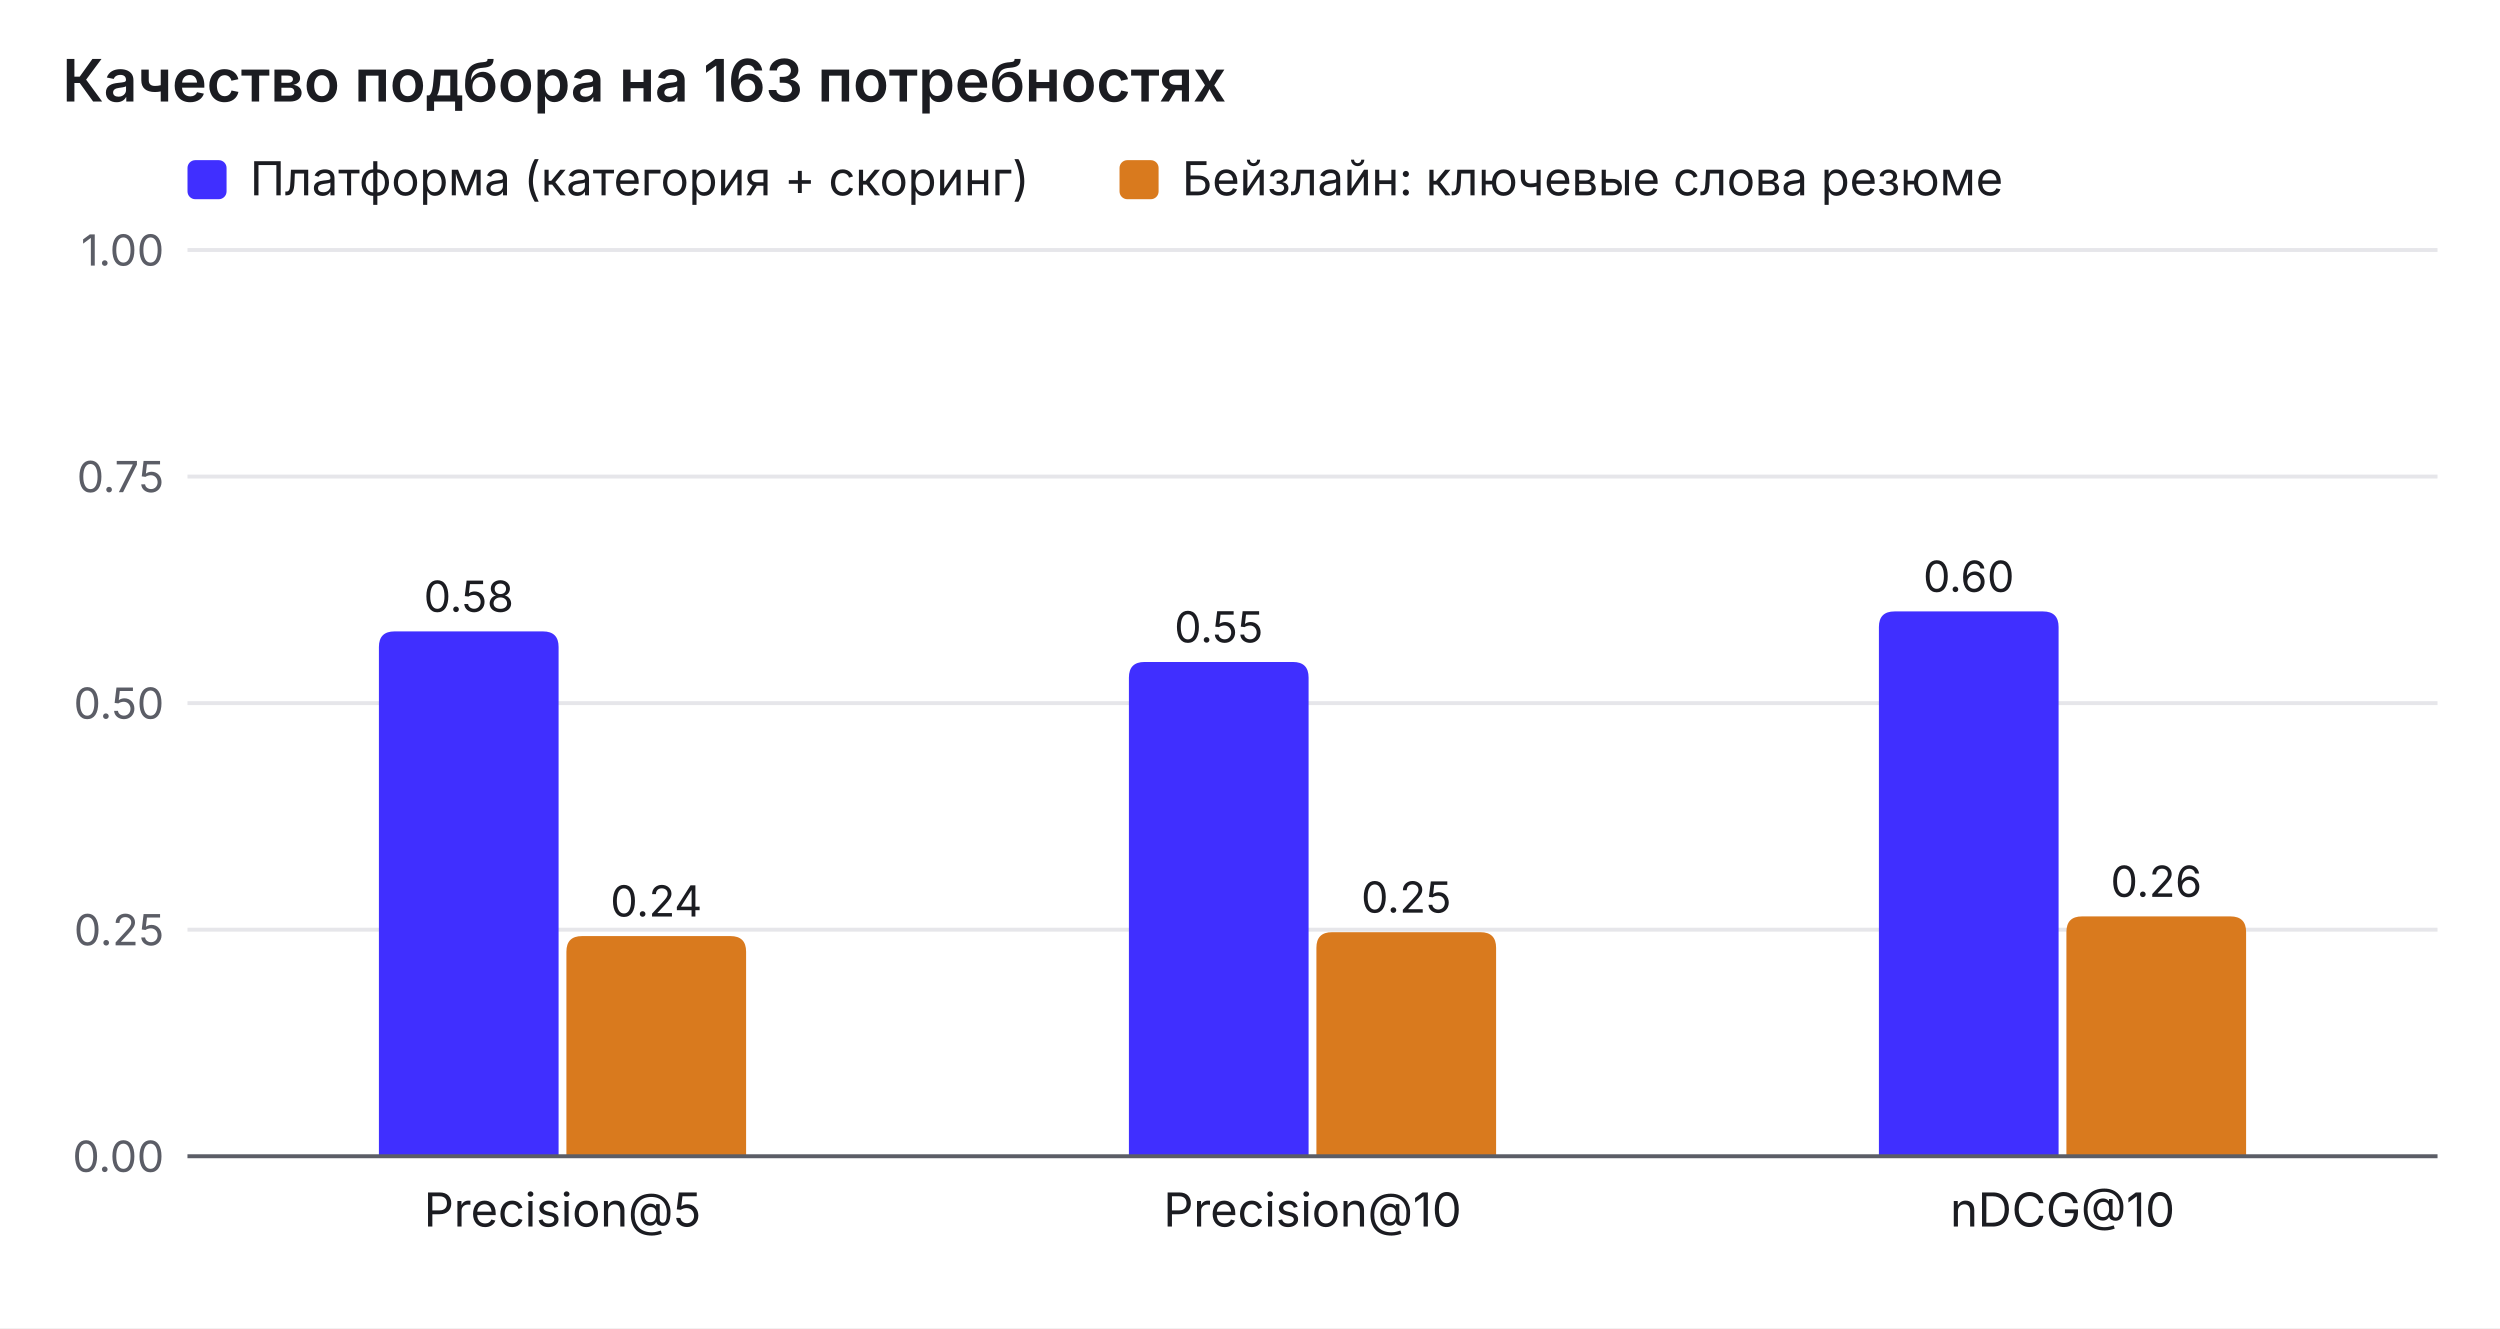
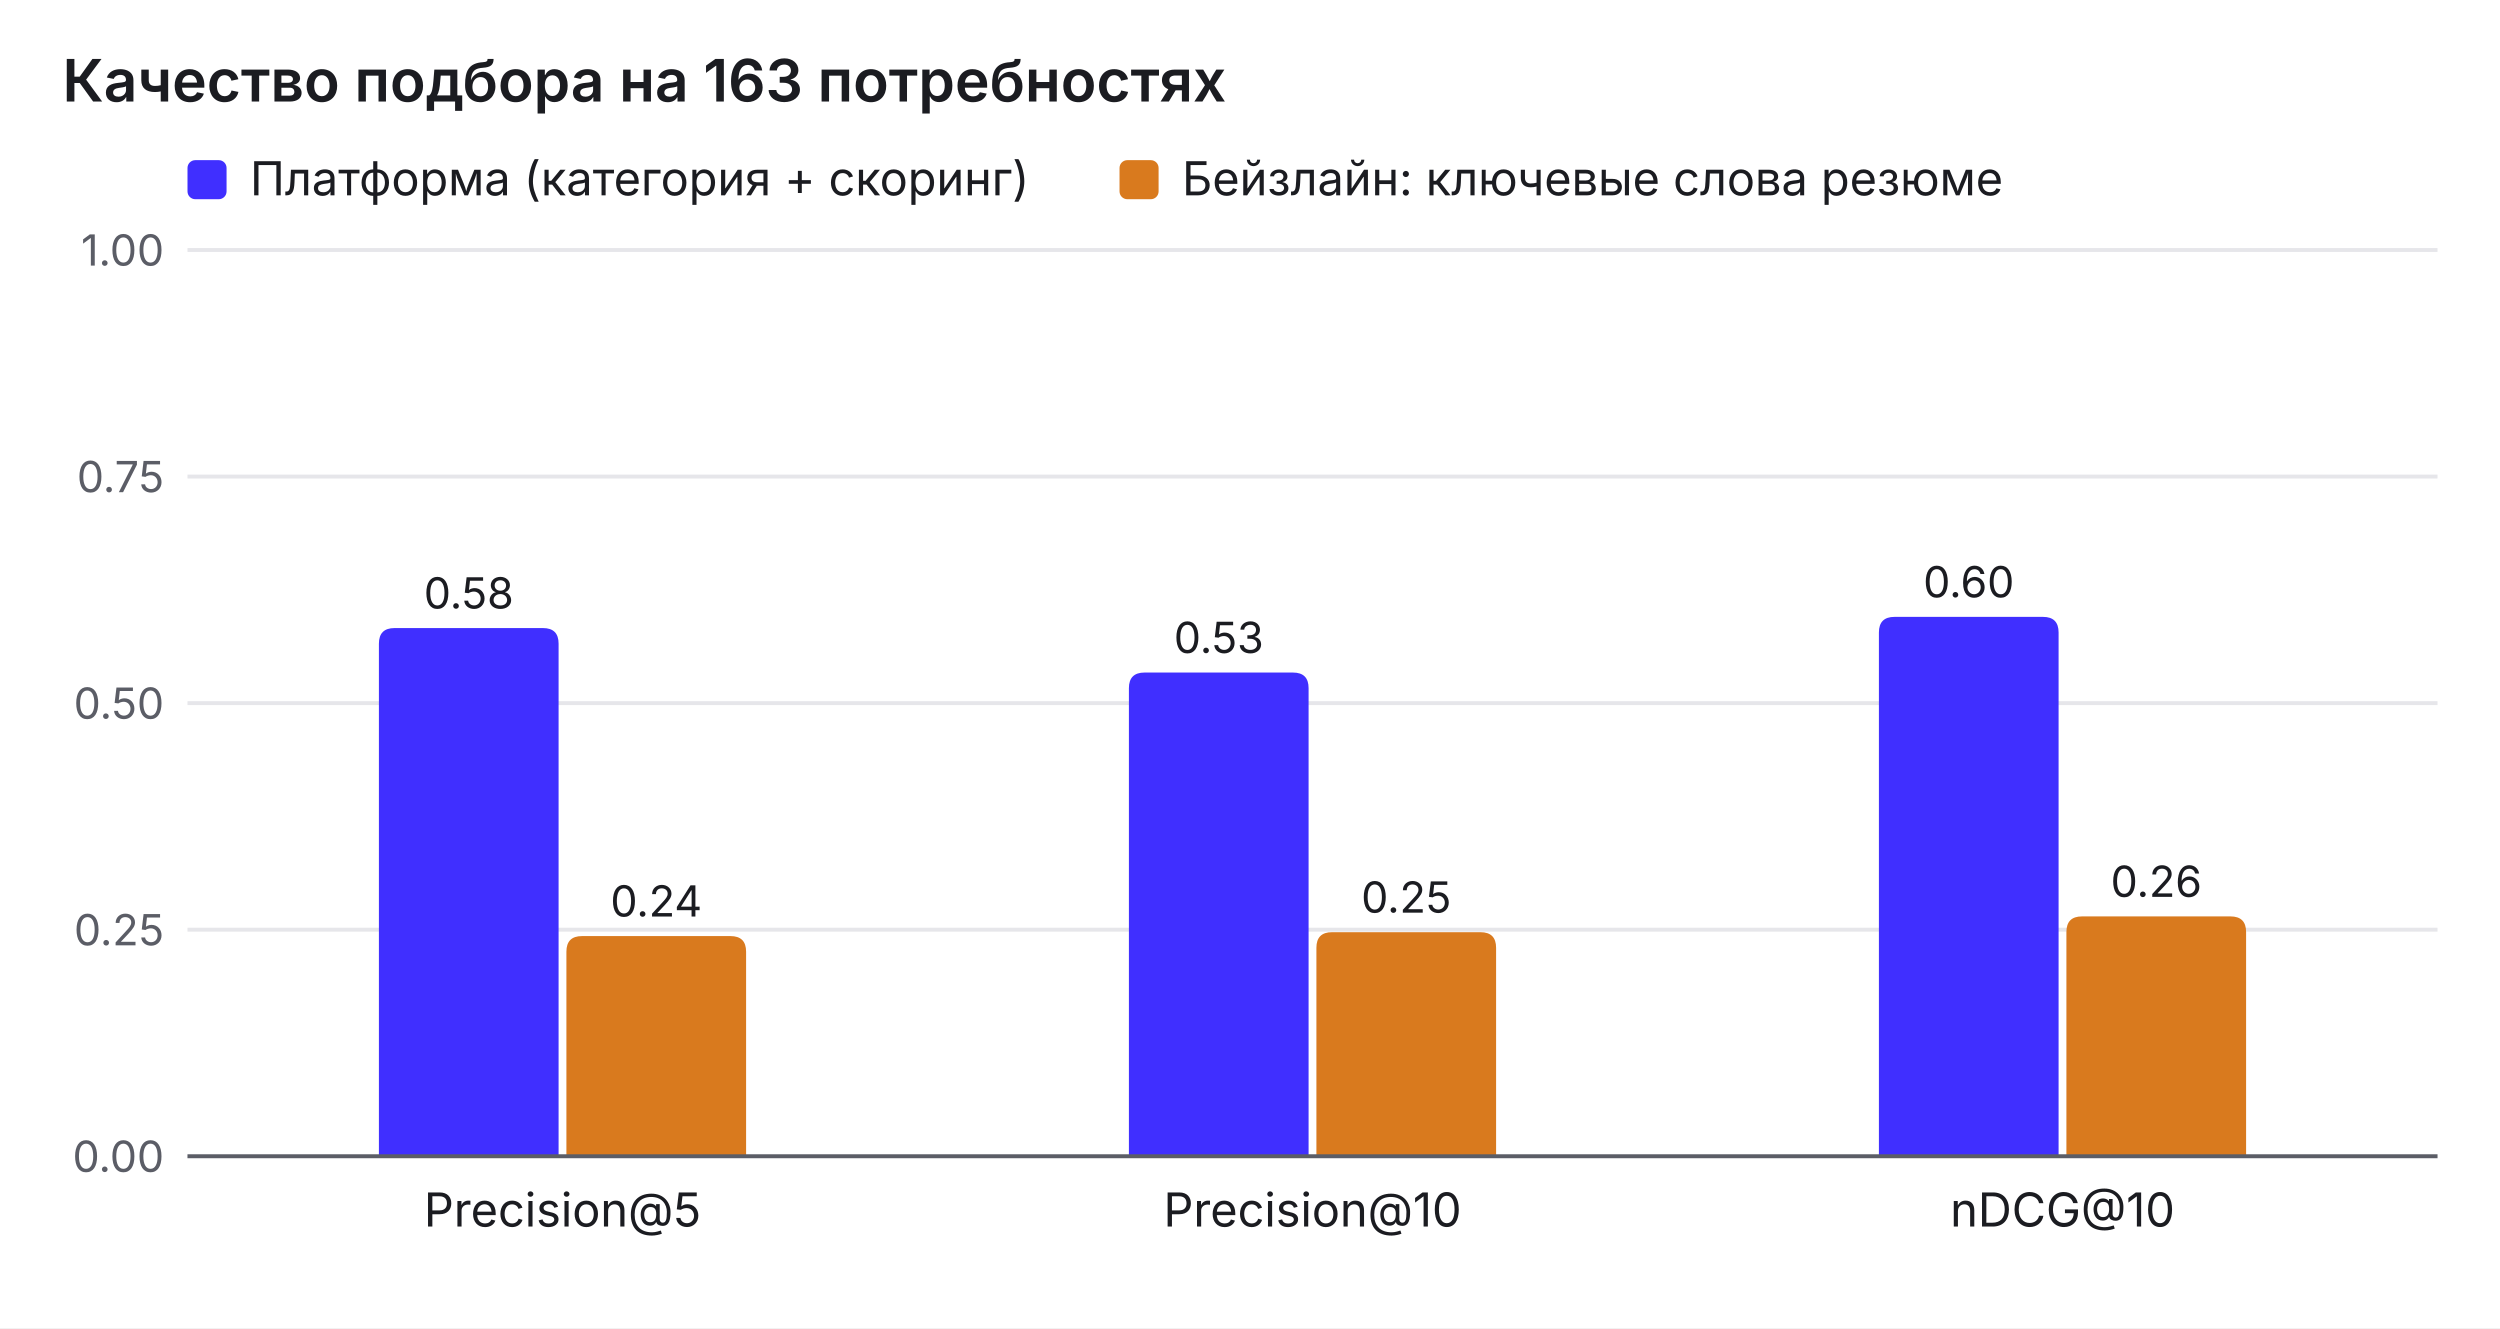
<svg xmlns="http://www.w3.org/2000/svg" width="640" height="340" viewBox="0 0 640 340" role="img" aria-label="Качество подбора на 163 потребностях">
  <rect width="640" height="340" fill="#FFFFFF" />
  <text x="16" y="26" font-family="Golos Text, Inter, Arial, sans-serif" font-size="15" font-weight="600" fill="#1B1C21">Качество подбора на 163 потребностях</text>
  <rect x="48" y="41" width="10" height="10" rx="2" fill="#402FFF" />
  <text x="64" y="50" font-family="Golos Text, Inter, Arial, sans-serif" font-size="12" fill="#1B1C21">Платформа (категория + скоринг)</text>
  <rect x="286.6" y="41" width="10" height="10" rx="2" fill="#D97A1E" />
  <text x="302.6" y="50" font-family="Golos Text, Inter, Arial, sans-serif" font-size="12" fill="#1B1C21">Бейзлайн: ключевые слова резюме</text>
  <line x1="48" x2="624" y1="296" y2="296" stroke="#E6E6EA" />
  <text x="42" y="300" text-anchor="end" font-family="Golos Text, Inter, Arial, sans-serif" font-size="11" fill="#5B5D66">0.00</text>
  <line x1="48" x2="624" y1="238" y2="238" stroke="#E6E6EA" />
  <text x="42" y="242" text-anchor="end" font-family="Golos Text, Inter, Arial, sans-serif" font-size="11" fill="#5B5D66">0.25</text>
  <line x1="48" x2="624" y1="180" y2="180" stroke="#E6E6EA" />
  <text x="42" y="184" text-anchor="end" font-family="Golos Text, Inter, Arial, sans-serif" font-size="11" fill="#5B5D66">0.50</text>
  <line x1="48" x2="624" y1="122" y2="122" stroke="#E6E6EA" />
  <text x="42" y="126" text-anchor="end" font-family="Golos Text, Inter, Arial, sans-serif" font-size="11" fill="#5B5D66">0.75</text>
  <line x1="48" x2="624" y1="64" y2="64" stroke="#E6E6EA" />
  <text x="42" y="68" text-anchor="end" font-family="Golos Text, Inter, Arial, sans-serif" font-size="11" fill="#5B5D66">1.00</text>
-   <path d="M97,296 V165.639 Q97,161.639 101,161.639 H139 Q143,161.639 143,165.639 V296 Z" fill="#402FFF" />
-   <text x="120" y="156.639" text-anchor="middle" font-family="Golos Text, Inter, Arial, sans-serif" font-size="11" fill="#1B1C21">0.58</text>
+   <path d="M97,296 V164.785 Q97,160.785 101,160.785 H139 Q143,160.785 143,164.785 V296 Z" fill="#402FFF" />
+   <text x="120" y="155.785" text-anchor="middle" font-family="Golos Text, Inter, Arial, sans-serif" font-size="11" fill="#1B1C21">0.58</text>
  <path d="M145,296 V243.637 Q145,239.637 149,239.637 H187 Q191,239.637 191,243.637 V296 Z" fill="#D97A1E" />
  <text x="168" y="234.637" text-anchor="middle" font-family="Golos Text, Inter, Arial, sans-serif" font-size="11" fill="#1B1C21">0.24</text>
  <text x="144" y="314" text-anchor="middle" font-family="Golos Text, Inter, Arial, sans-serif" font-size="12" fill="#1B1C21">Precision@5</text>
-   <path d="M289,296 V173.467 Q289,169.467 293,169.467 H331 Q335,169.467 335,173.467 V296 Z" fill="#402FFF" />
-   <text x="312" y="164.467" text-anchor="middle" font-family="Golos Text, Inter, Arial, sans-serif" font-size="11" fill="#1B1C21">0.55</text>
+   <path d="M289,296 V176.172 Q289,172.172 293,172.172 H331 Q335,172.172 335,176.172 V296 Z" fill="#402FFF" />
+   <text x="312" y="167.172" text-anchor="middle" font-family="Golos Text, Inter, Arial, sans-serif" font-size="11" fill="#1B1C21">0.53</text>
  <path d="M337,296 V242.64 Q337,238.64 341,238.64 H379 Q383,238.64 383,242.64 V296 Z" fill="#D97A1E" />
  <text x="360" y="233.64" text-anchor="middle" font-family="Golos Text, Inter, Arial, sans-serif" font-size="11" fill="#1B1C21">0.25</text>
  <text x="336" y="314" text-anchor="middle" font-family="Golos Text, Inter, Arial, sans-serif" font-size="12" fill="#1B1C21">Precision@10</text>
-   <path d="M481,296 V160.525 Q481,156.525 485,156.525 H523 Q527,156.525 527,160.525 V296 Z" fill="#402FFF" />
-   <text x="504" y="151.525" text-anchor="middle" font-family="Golos Text, Inter, Arial, sans-serif" font-size="11" fill="#1B1C21">0.60</text>
+   <path d="M481,296 V161.921 Q481,157.921 485,157.921 H523 Q527,157.921 527,161.921 V296 Z" fill="#402FFF" />
+   <text x="504" y="152.921" text-anchor="middle" font-family="Golos Text, Inter, Arial, sans-serif" font-size="11" fill="#1B1C21">0.60</text>
  <path d="M529,296 V238.6 Q529,234.6 533,234.6 H571 Q575,234.6 575,238.6 V296 Z" fill="#D97A1E" />
  <text x="552" y="229.6" text-anchor="middle" font-family="Golos Text, Inter, Arial, sans-serif" font-size="11" fill="#1B1C21">0.26</text>
  <text x="528" y="314" text-anchor="middle" font-family="Golos Text, Inter, Arial, sans-serif" font-size="12" fill="#1B1C21">nDCG@10</text>
  <line x1="48" x2="624" y1="296" y2="296" stroke="#5B5D66" />
</svg>
